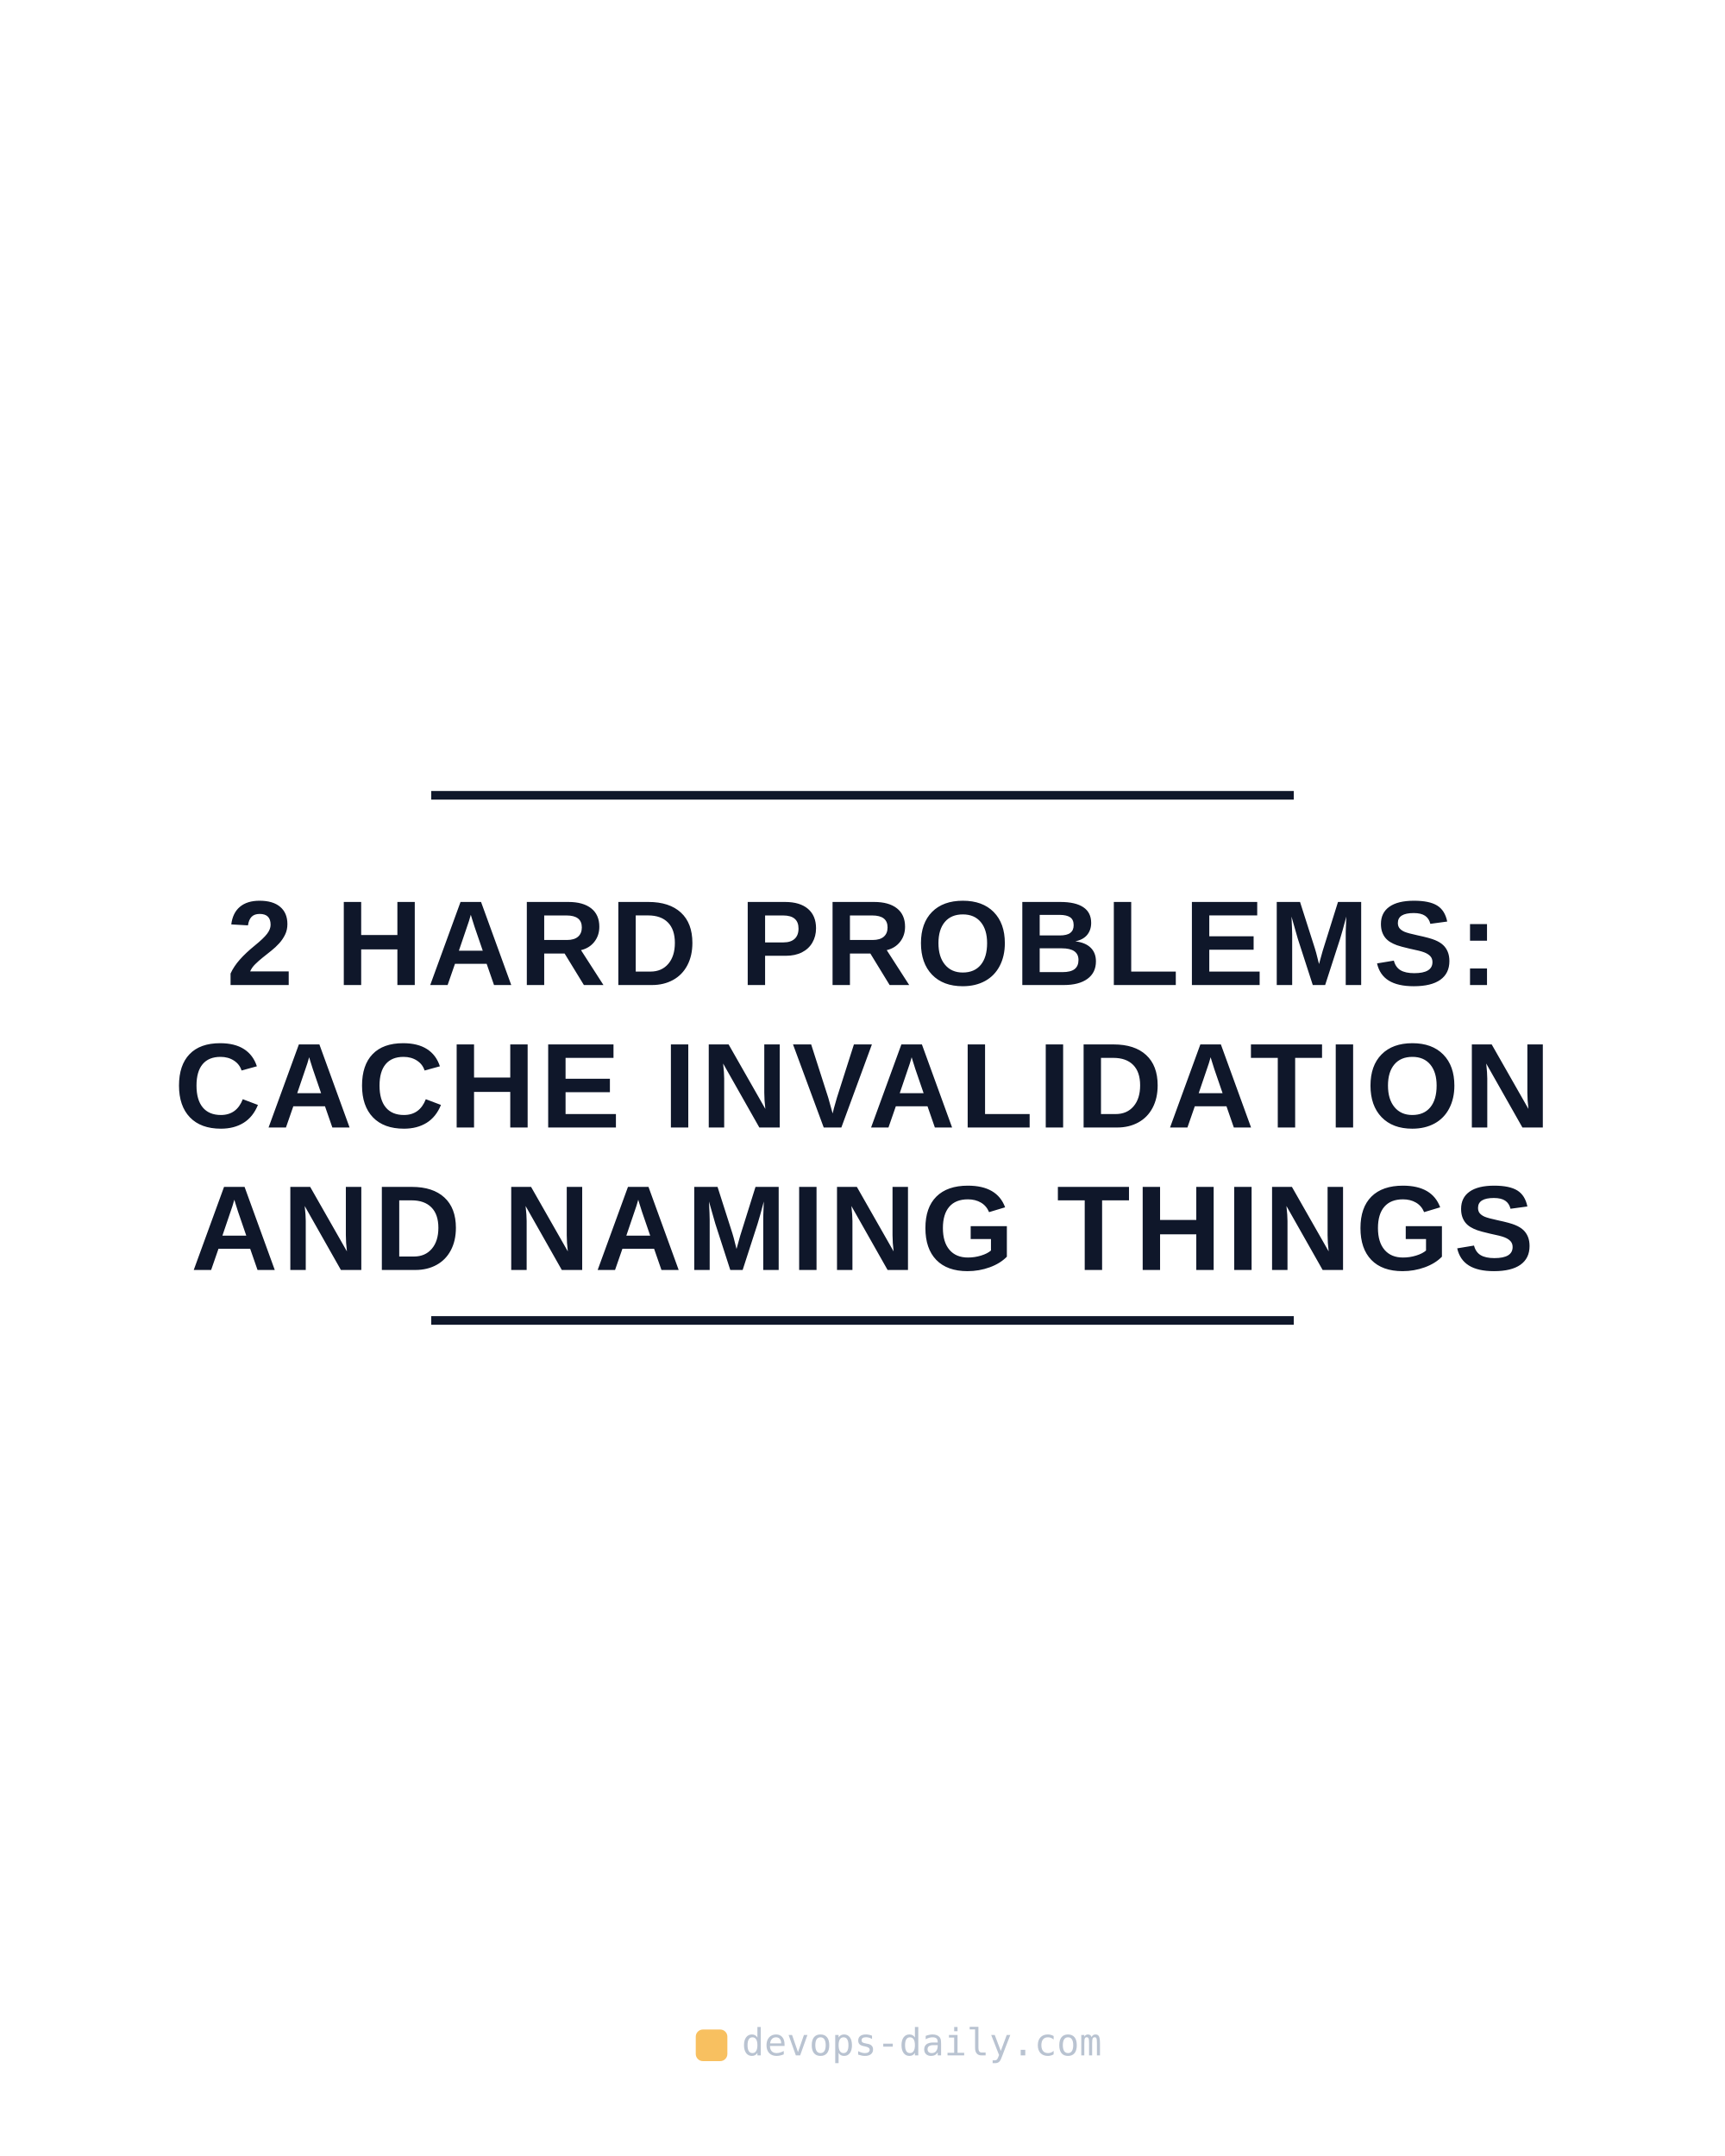
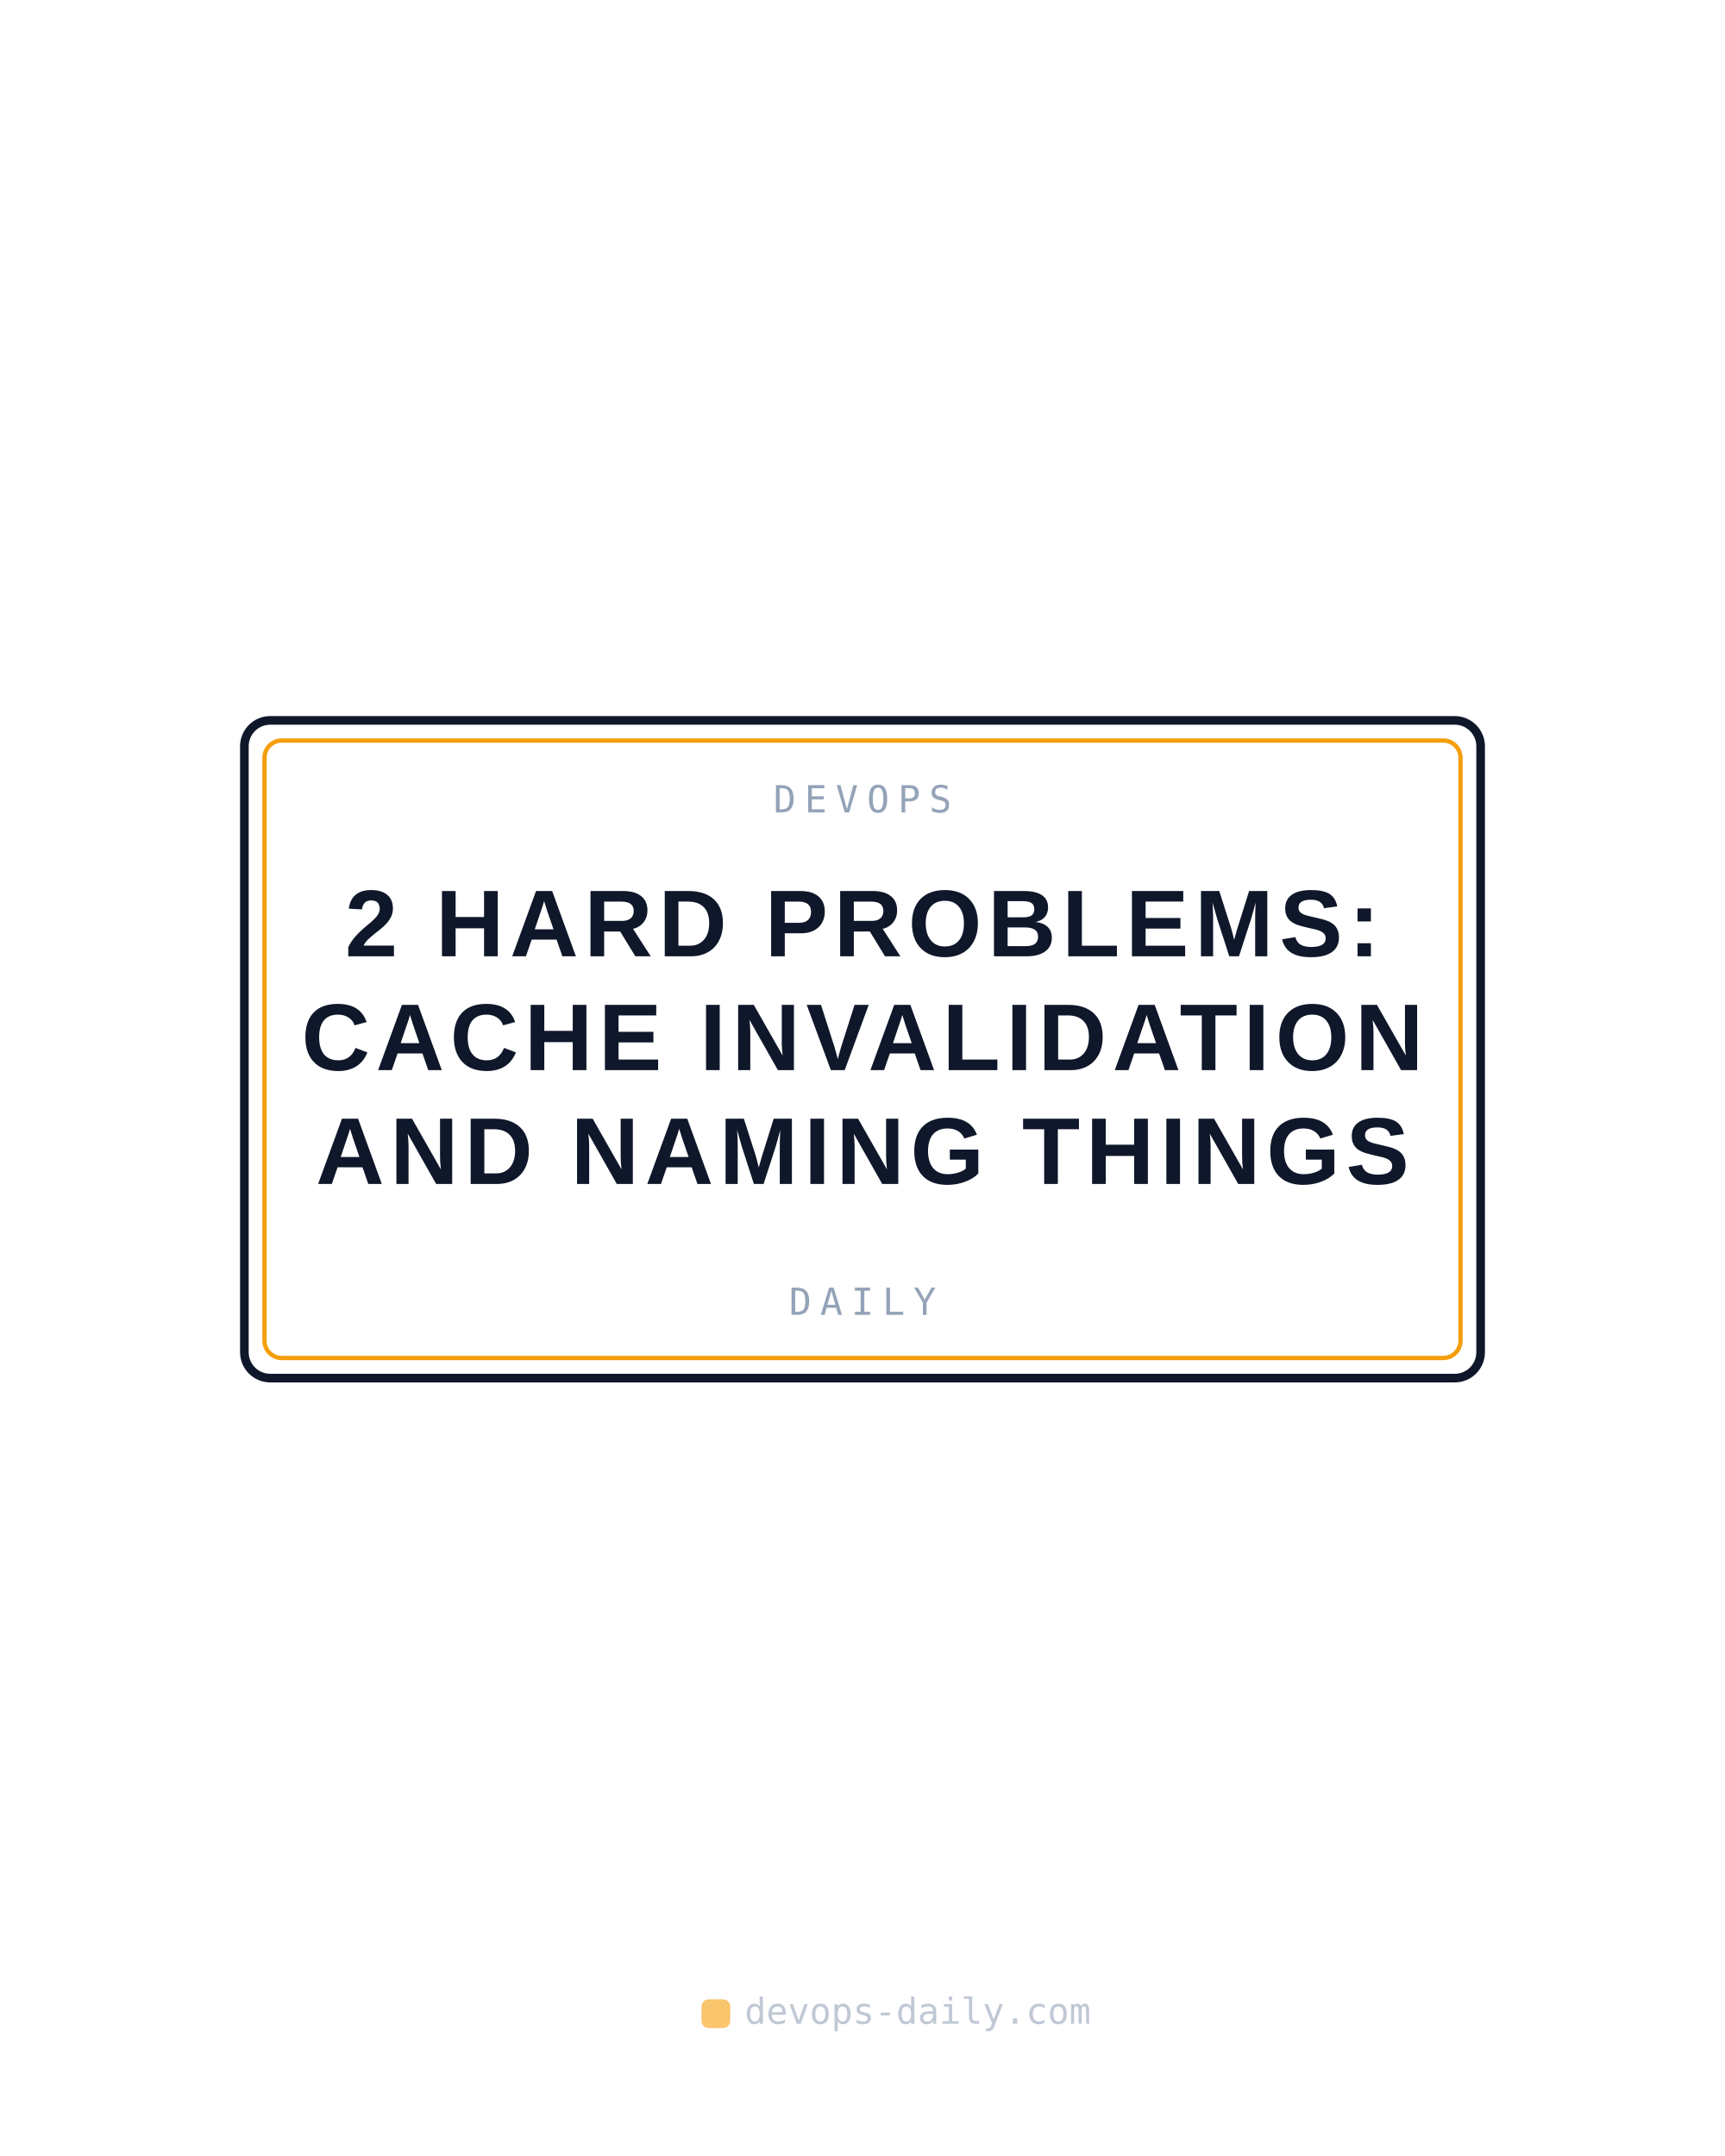
<svg xmlns="http://www.w3.org/2000/svg" width="1200" height="1500" viewBox="0 0 1200 1500">
-   <line x1="300" y1="553.32" x2="900" y2="553.32" stroke="#0f172a" stroke-width="6" />
-   <text x="600" y="685.32" text-anchor="middle" font-family="Arial, Helvetica, sans-serif" font-weight="800" font-size="84" letter-spacing="3" fill="#0f172a">2 HARD PROBLEMS:</text>
-   <text x="600" y="784.44" text-anchor="middle" font-family="Arial, Helvetica, sans-serif" font-weight="800" font-size="84" letter-spacing="3" fill="#0f172a">CACHE INVALIDATION</text>
-   <text x="600" y="883.56" text-anchor="middle" font-family="Arial, Helvetica, sans-serif" font-weight="800" font-size="84" letter-spacing="3" fill="#0f172a">AND NAMING THINGS</text>
-   <line x1="300" y1="918.68" x2="900" y2="918.68" stroke="#0f172a" stroke-width="6" />
-   <g opacity="0.65">
-     <rect x="484" y="1412" width="22" height="22" rx="5" fill="#f59e0b" />
-     <text x="516" y="1430" font-family="monospace" font-size="26" fill="#94a3b8">devops-daily.com</text>
+   <rect x="170" y="501.2" width="860" height="457.6" rx="18" fill="none" stroke="#0f172a" stroke-width="6" />
+   <rect x="184" y="515.2" width="832" height="429.6" rx="12" fill="none" stroke="#f59e0b" stroke-width="3" />
+   <text x="600" y="565.2" text-anchor="middle" font-family="monospace" font-size="26" letter-spacing="6" fill="#94a3b8">DEVOPS</text>
+   <text x="600" y="665.32" text-anchor="middle" font-family="Arial, Helvetica, sans-serif" font-weight="800" font-size="66" letter-spacing="4" fill="#0f172a">2 HARD PROBLEMS:</text>
+   <text x="600" y="744.52" text-anchor="middle" font-family="Arial, Helvetica, sans-serif" font-weight="800" font-size="66" letter-spacing="4" fill="#0f172a">CACHE INVALIDATION</text>
+   <text x="600" y="823.72" text-anchor="middle" font-family="Arial, Helvetica, sans-serif" font-weight="800" font-size="66" letter-spacing="4" fill="#0f172a">AND NAMING THINGS</text>
+   <text x="600" y="914.8" text-anchor="middle" font-family="monospace" font-size="26" letter-spacing="6" fill="#94a3b8">DAILY</text>
+   <g opacity="0.6">
+     <rect x="488" y="1391" width="20" height="20" rx="5" fill="#f59e0b" />
+     <text x="518" y="1408" font-family="monospace" font-size="25" fill="#94a3b8">devops-daily.com</text>
  </g>
</svg>
